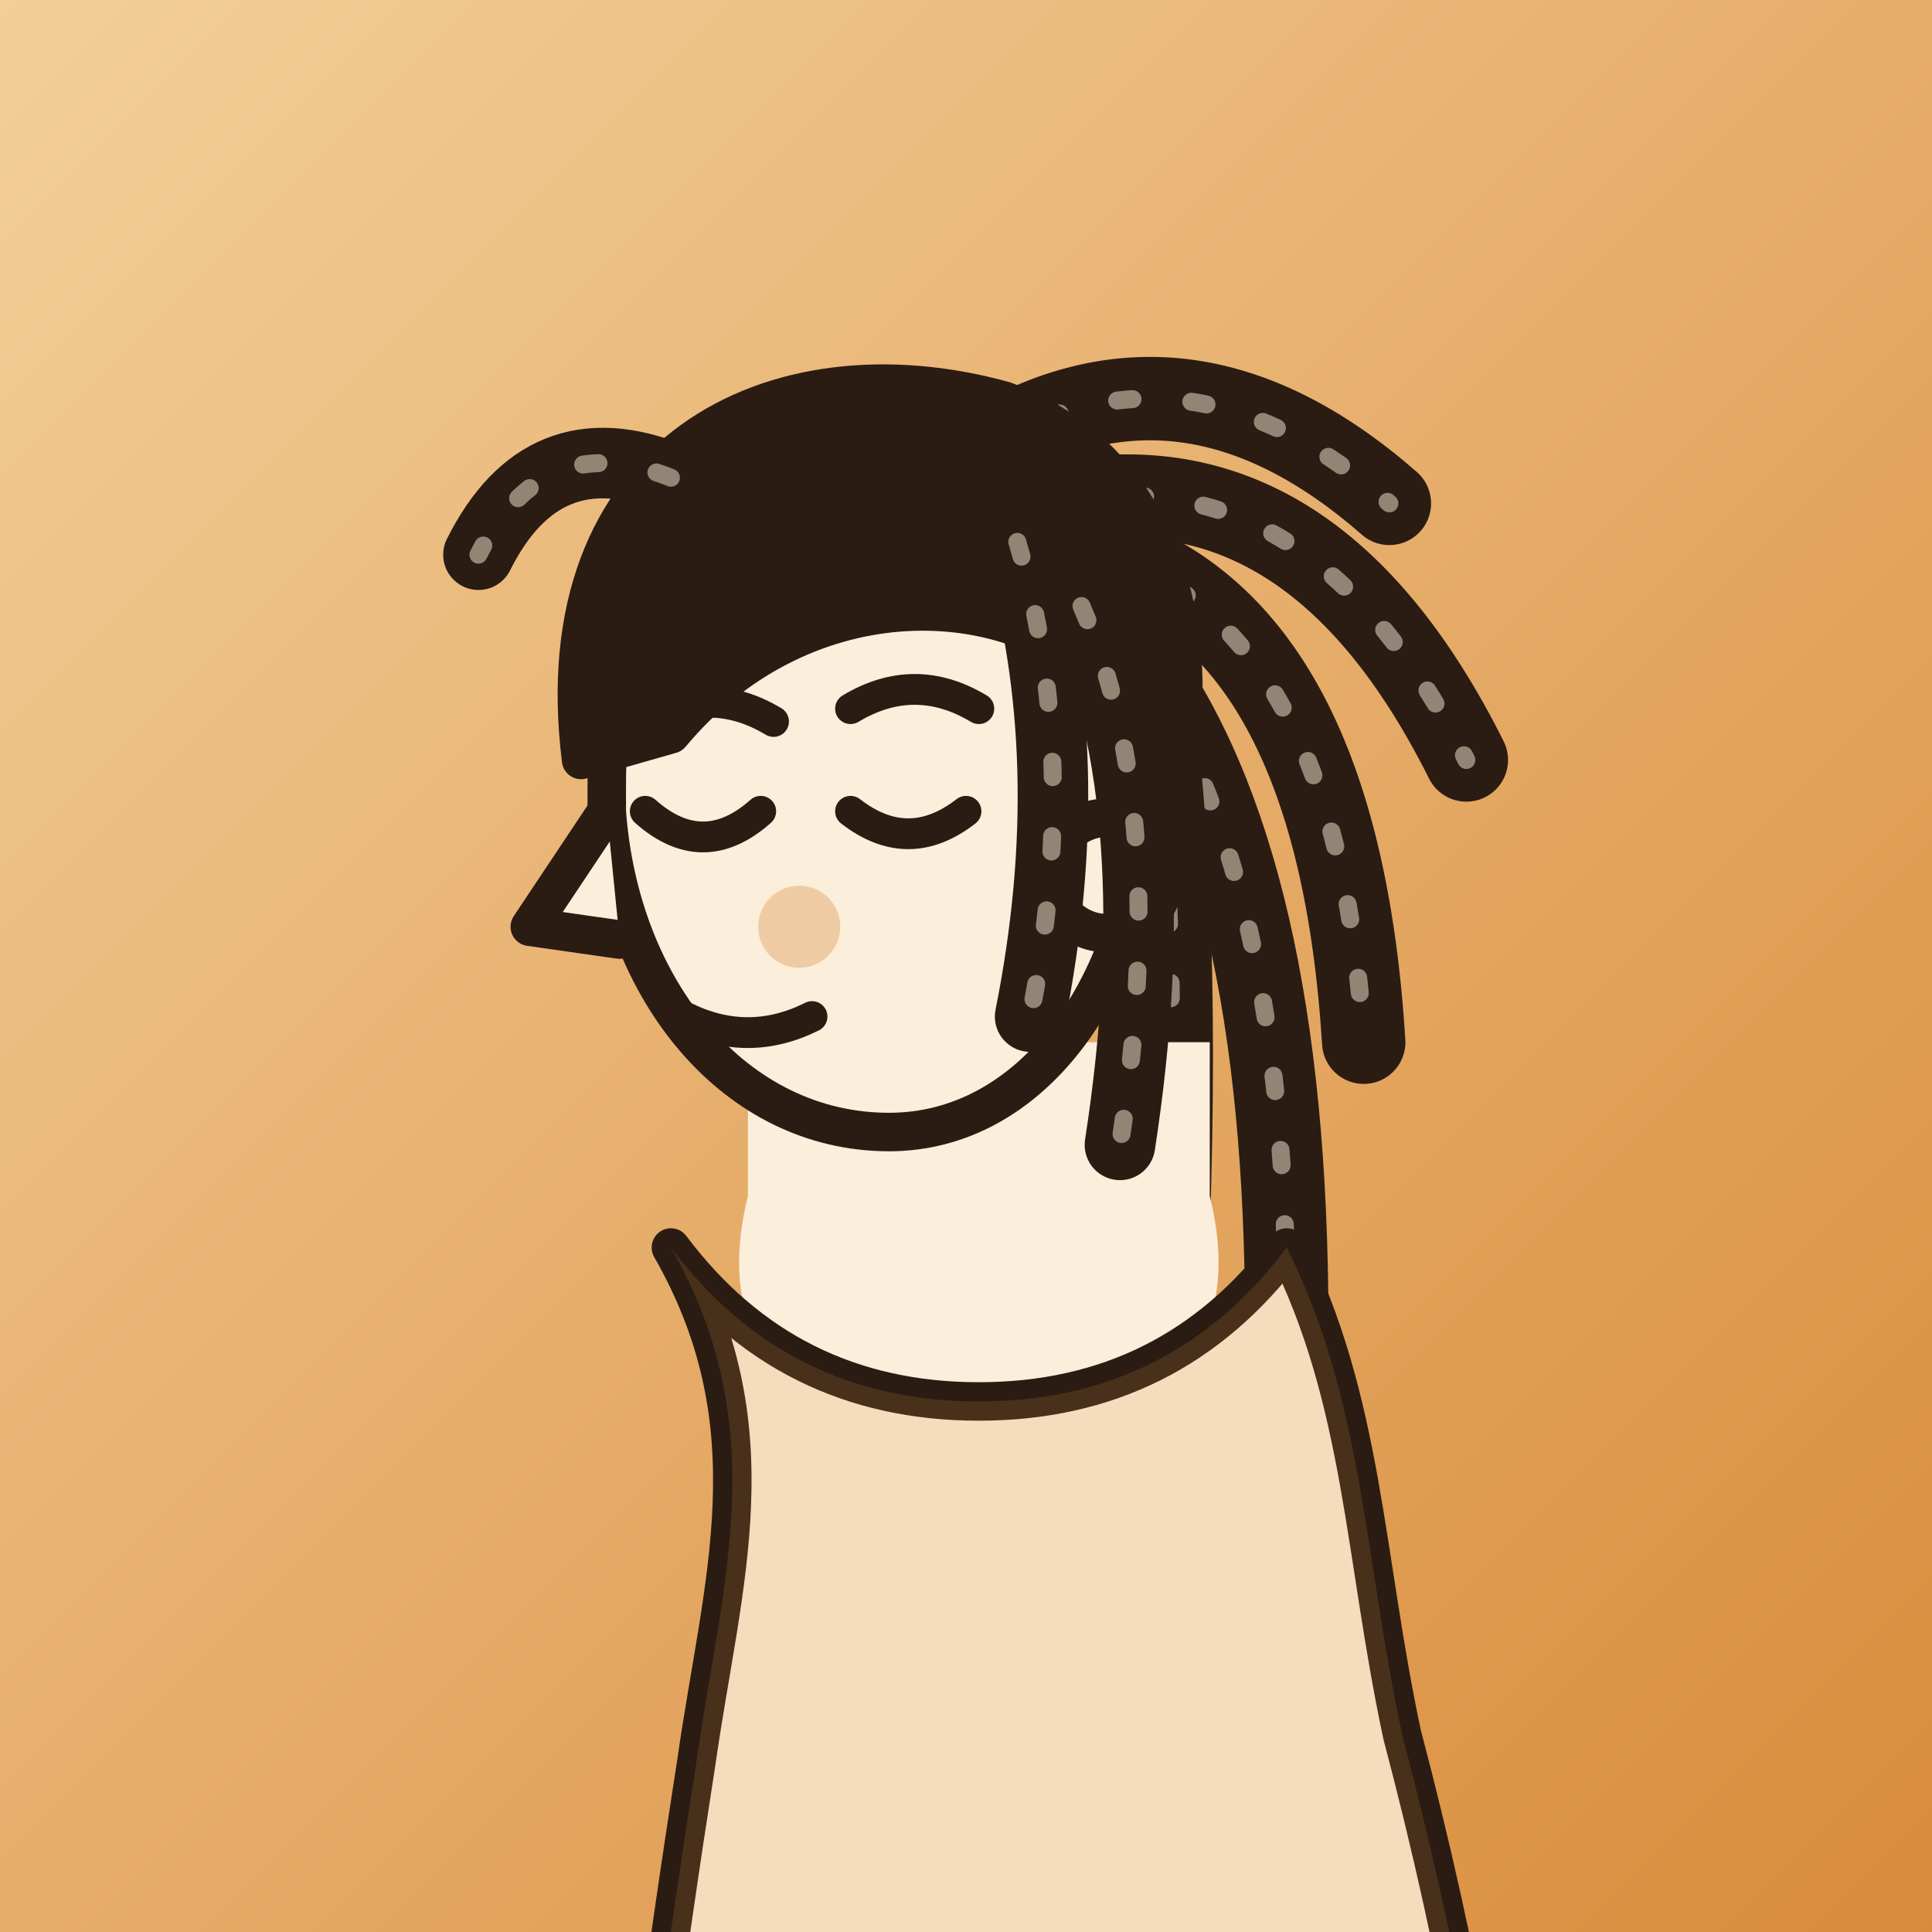
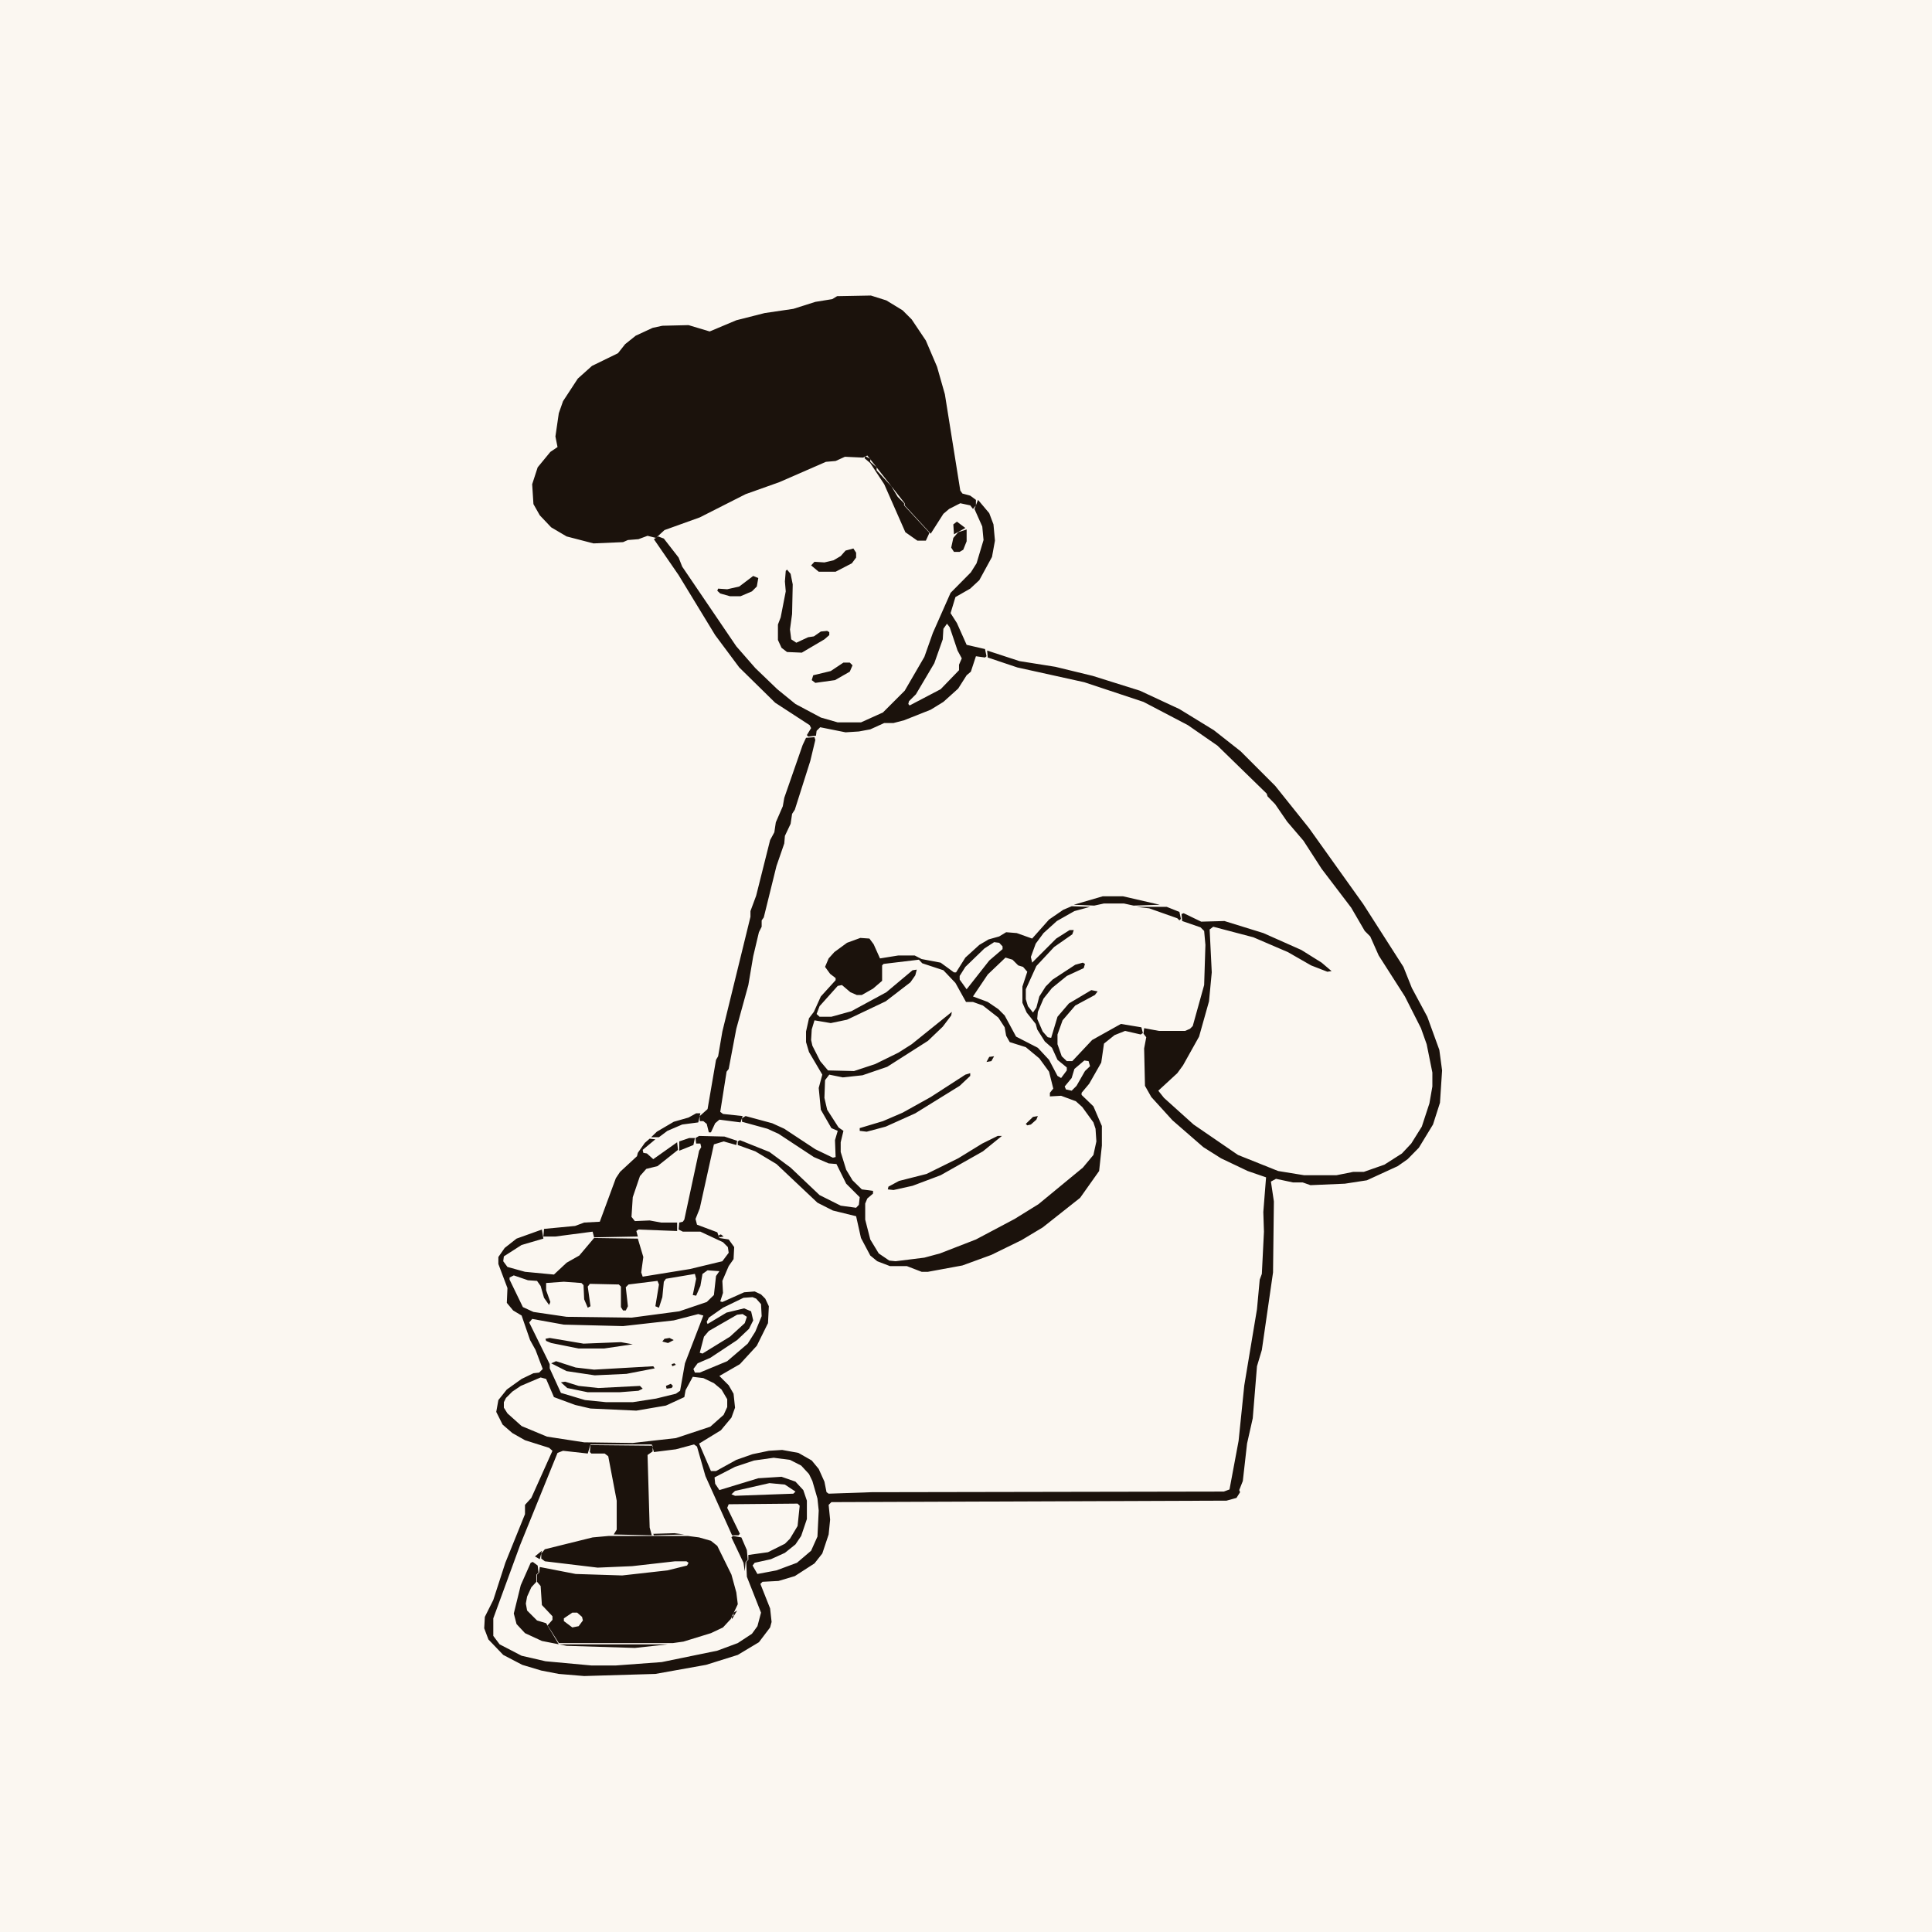
- <svg xmlns="http://www.w3.org/2000/svg" viewBox="0 0 512 512" stroke-linejoin="round" stroke-linecap="round">
-   <defs>
-     <linearGradient id="g" x1="0" y1="0" x2="1" y2="1">
-       <stop offset="0" stop-color="#f3cf9a" />
-       <stop offset="1" stop-color="#d98b3a" />
-     </linearGradient>
-     <clipPath id="c">
-       <rect width="512" height="512" rx="0" />
-     </clipPath>
-   </defs>
-   <g clip-path="url(#c)">
-     <rect width="512" height="512" fill="url(#g)" />
-     <g transform="translate(256 215) scale(3.4) translate(-183 -50)">
-       <g stroke="#2a1c13" stroke-width="3">
-         <g>
-           <g>
-             <path d="M194 30Q212 36 214 68" stroke="#2a1c13" stroke-width="6.5" fill="none" />
-             <path d="M194 30Q212 36 214 68" stroke="#fbeedb" stroke-opacity=".5" stroke-width="1.4" stroke-dasharray="1.2 4.6" fill="none" />
-           </g>
-           <g>
-             <path d="M196 38Q208 54 208 90" stroke="#2a1c13" stroke-width="6.5" fill="none" />
-             <path d="M196 38Q208 54 208 90" stroke="#fbeedb" stroke-opacity=".5" stroke-width="1.4" stroke-dasharray="1.2 4.6" fill="none" />
-           </g>
-           <g>
-             <path d="M190 26Q210 22 222 46" stroke="#2a1c13" stroke-width="6.5" fill="none" />
-             <path d="M190 26Q210 22 222 46" stroke="#fbeedb" stroke-opacity=".5" stroke-width="1.4" stroke-dasharray="1.2 4.6" fill="none" />
-           </g>
-           <g>
-             <path d="M198 46Q200 66 198 98" stroke="#2a1c13" stroke-width="6.5" fill="none" />
-             <path d="M198 46Q200 66 198 98" stroke="#fbeedb" stroke-opacity=".5" stroke-width="1.4" stroke-dasharray="1.2 4.6" fill="none" />
-           </g>
-           <g>
-             <path d="M184 22Q200 12 216 26" stroke="#2a1c13" stroke-width="6.5" fill="none" />
-             <path d="M184 22Q200 12 216 26" stroke="#fbeedb" stroke-opacity=".5" stroke-width="1.4" stroke-dasharray="1.2 4.6" fill="none" />
-           </g>
-         </g>
-         <path d="M168 70V86M186 68V84" fill="none" />
-         <path d="M166 68H202V80C205 92 198 99 184 99C170 99 163 92 166 80Z" fill="#fbeedb" stroke="none" />
-         <path d="M160 84C168 98 164 110 162 124C157 156 153 190 153 224H229C229 190 226 156 217 122C214 108 214 96 208 84C202 92 194 96 184 96C174 96 166 92 160 84Z" fill="#fbeedb" />
-         <path d="M160 84C168 98 164 110 162 124C157 156 153 190 153 224H229C229 190 226 156 217 122C214 108 214 96 208 84C202 92 194 96 184 96C174 96 166 92 160 84Z" fill="#d98b3a" fill-opacity=".18" stroke="none" />
-         <path d="M158 214H224M174 142Q178 170 172 198" fill="none" stroke-width="2" stroke-opacity=".35" />
-         <g>
-           <path d="M155 48C155 30 164 24 176 24C190 24 198 34 197 50C196 64 188 75 177 75C165 75 156 64 155 50Z" fill="#fbeedb" />
-           <circle cx="194" cy="55" r="4.5" fill="#fbeedb" />
-           <path d="M155 50L149 59L156 60" fill="#fbeedb" />
-           <path d="M158 50Q162.5 54 167 50M174 50Q178.5 53.5 183 50M158 43Q163 40 168 43M174 42Q179 39 184 42M161 66Q166 68.5 171 66" fill="none" stroke-width="2.4" />
-           <circle cx="170" cy="59" r="3.2" fill="#d98b3a" fill-opacity=".35" stroke="none" />
-           <path d="M153 46C150 22 168 13 186 18C202 24 202 44 197 54L194 40C186 32 170 32 160 44Z" fill="#2a1c13" />
-           <g>
-             <g>
-               <path d="M192 34Q199 50 195 76" stroke="#2a1c13" stroke-width="5.5" fill="none" />
-               <path d="M192 34Q199 50 195 76" stroke="#fbeedb" stroke-opacity=".5" stroke-width="1.4" stroke-dasharray="1.2 4.6" fill="none" />
-             </g>
-             <g>
-               <path d="M187 29Q192 46 188 66" stroke="#2a1c13" stroke-width="5.5" fill="none" />
-               <path d="M187 29Q192 46 188 66" stroke="#fbeedb" stroke-opacity=".5" stroke-width="1.4" stroke-dasharray="1.2 4.6" fill="none" />
-             </g>
-             <g>
-               <path d="M160 24Q150 20 145 30" stroke="#2a1c13" stroke-width="5.5" fill="none" />
-               <path d="M160 24Q150 20 145 30" stroke="#fbeedb" stroke-opacity=".5" stroke-width="1.4" stroke-dasharray="1.2 4.6" fill="none" />
-             </g>
-           </g>
-         </g>
-       </g>
-     </g>
+ <svg xmlns="http://www.w3.org/2000/svg" viewBox="0 0 512 512">
+   <rect width="512" height="512" rx="0" fill="#fbf7f1" />
+   <g transform="translate(256 262) scale(0.56) translate(-245 -345)">
+     <path d="M136.7 639.3 135.0 640.3 135.0 641.7 134.0 642.3 134.3 643.3ZM39.0 616.7 34.3 627.3 31.0 640.7 32.3 645.7 36.3 650.0 44.3 653.7 56.0 656.0 88.3 657.0 104.0 655.3 52.3 655.3 46.3 645.3 42.0 644.0 37.3 639.3 36.7 636.0 37.3 632.7 39.3 628.3 41.7 625.7 41.7 622.3 42.7 621.3 42.3 618.0 40.0 616.3ZM44.3 611.0 41.0 613.7 43.3 615.0ZM97.0 603.0 97.3 603.7 111.7 603.3 107.0 602.7ZM103.0 533.0 103.3 534.3 105.7 534.0 106.3 533.0 105.3 532.0ZM53.3 531.3 56.3 534.0 66.0 536.0 81.0 536.0 90.0 535.3 92.0 534.3 90.7 533.0 71.0 534.0 61.7 533.0 55.3 531.0ZM105.7 522.7 106.0 523.7 107.7 523.0 107.0 522.3ZM48.7 522.3 56.0 526.0 69.3 528.0 84.3 527.3 97.7 524.7 97.0 523.7 69.0 525.3 60.3 524.3 51.0 521.3ZM106.7 511.3 104.7 510.3 102.3 510.7 101.3 512.0 104.0 512.7ZM46.0 510.7 46.3 511.7 48.7 512.7 61.7 515.3 73.7 515.3 87.3 513.3 81.7 512.3 64.0 513.0 48.0 510.3ZM296.0 305.3 305.7 305.7 310.3 304.7 319.7 304.7 324.3 305.7 336.7 305.3 319.3 301.3 309.7 301.3ZM173.3 226.0 169.3 226.3 167.7 229.7 159.0 254.7 158.3 258.7 155.0 266.3 154.3 271.0 152.3 274.7 145.7 301.0 143.0 308.3 143.0 311.0 129.7 365.3 127.7 377.0 126.7 378.7 122.7 402.0 119.0 405.3 119.0 407.7 120.7 407.7 122.3 409.0 123.3 413.0 124.3 413.0 126.3 408.7 128.3 407.0 138.3 408.3 139.3 405.3 130.0 404.3 128.7 403.3 131.7 384.3 132.7 383.0 136.3 364.0 142.0 343.3 144.3 329.7 147.0 318.3 148.3 315.7 148.3 312.7 149.3 311.3 155.3 287.0 159.0 276.3 159.3 272.7 162.0 267.0 162.7 262.3 164.0 260.3 171.3 237.3 173.7 227.3ZM362.3 222.7 346.0 212.7 327.3 204.0 305.0 197.0 287.3 192.7 270.3 190.0 255.0 185.0 255.3 188.3 269.3 193.0 301.0 200.0 329.0 209.3 350.0 220.3 364.0 230.0 387.3 252.7 387.7 254.0 391.3 257.7 397.0 266.0 404.7 275.0 413.3 288.3 427.3 306.7 433.7 317.7 436.3 320.3 440.3 329.3 452.7 348.7 460.3 363.7 463.0 371.3 465.7 384.7 465.7 391.3 464.3 399.3 460.7 410.3 455.7 418.3 451.3 423.0 443.0 428.3 433.3 431.7 428.3 431.7 420.3 433.3 405.0 433.3 392.7 431.3 373.7 423.7 352.7 409.3 338.7 396.7 336.0 393.3 345.0 385.0 347.7 381.3 355.3 367.7 360.0 351.0 361.3 337.3 360.3 317.0 362.0 315.7 381.0 320.7 397.3 327.7 408.3 334.0 416.0 337.0 418.0 336.7 413.3 332.7 403.7 326.7 385.7 318.7 367.3 313.0 356.3 313.3 348.0 309.3 347.0 309.7 347.3 313.0 356.0 316.0 357.7 317.7 358.3 324.3 357.7 343.3 352.3 362.7 351.0 364.0 348.7 365.0 336.3 365.0 329.3 363.7 329.0 366.3 330.3 368.0 329.3 373.3 329.7 391.0 332.7 396.3 342.7 407.3 357.3 420.0 365.7 425.3 378.3 431.3 387.0 434.3 385.7 450.7 386.0 460.0 385.0 480.0 384.0 482.7 382.7 496.7 376.7 532.7 374.0 559.0 369.7 582.0 367.0 583.0 200.3 583.3 180.0 584.0 179.0 583.3 178.0 578.3 175.3 572.3 172.0 568.3 165.7 564.7 158.0 563.3 151.7 563.7 144.0 565.3 136.3 568.0 126.7 573.3 124.3 573.3 118.7 560.3 129.0 554.0 134.0 548.0 135.7 543.3 135.0 536.7 132.7 532.7 128.3 528.3 138.0 522.7 146.0 514.0 151.3 503.3 151.7 495.3 150.0 491.7 148.0 489.7 145.0 488.3 140.0 488.7 129.7 493.3 128.7 493.0 130.0 489.0 129.7 483.3 132.7 476.3 135.0 473.0 135.3 467.3 132.7 463.7 128.3 463.0 127.3 460.3 117.7 456.7 117.0 454.0 119.0 449.0 125.7 418.7 130.3 417.3 136.3 419.0 136.7 417.0 130.7 415.0 118.7 414.7 117.0 415.7 117.3 418.3 119.3 418.3 119.7 420.0 118.7 421.7 111.7 454.3 111.0 455.3 109.3 455.7 109.0 459.0 111.0 460.0 119.3 460.0 130.0 465.0 132.3 467.3 132.7 470.0 129.7 474.0 114.3 477.7 92.0 481.3 91.3 479.3 92.3 472.0 89.7 463.3 69.0 463.0 62.0 471.3 56.0 474.7 50.0 480.3 36.3 479.0 28.0 476.7 26.0 474.0 26.3 471.7 34.7 466.3 45.0 463.3 44.3 459.0 32.3 463.3 26.7 467.7 23.7 472.0 23.7 475.3 28.0 486.7 27.7 493.7 30.7 497.3 34.7 499.7 38.7 511.3 41.3 516.0 44.7 525.0 43.0 526.7 40.3 527.0 34.7 529.7 27.7 534.7 23.7 539.7 22.7 545.3 25.7 551.3 30.3 555.3 36.3 558.7 47.7 562.3 49.3 563.7 39.3 586.0 36.3 589.3 36.3 593.7 27.0 616.7 21.3 634.3 17.3 642.3 17.0 647.7 19.0 653.0 26.0 660.3 35.0 665.0 44.0 667.7 52.3 669.3 64.3 670.3 98.0 669.3 122.0 665.0 137.0 660.3 147.0 654.3 152.3 647.3 153.0 644.7 152.3 638.3 147.7 626.7 148.7 625.7 156.3 625.3 164.0 623.0 173.3 617.0 177.0 612.3 180.0 603.3 180.7 596.3 180.0 589.3 181.3 588.0 368.3 587.3 373.0 586.0 374.7 583.3 374.3 582.3 376.0 578.0 378.0 560.3 380.7 548.3 382.7 523.7 385.0 516.0 390.3 479.3 390.7 445.7 389.3 436.3 391.7 435.0 399.7 436.7 404.3 436.7 408.0 438.0 424.3 437.3 434.7 435.7 449.3 429.0 454.0 425.7 459.3 420.3 466.0 409.3 469.3 399.0 470.3 383.7 469.0 374.0 463.3 358.3 456.0 344.7 452.0 334.7 433.0 305.0 407.3 269.0 391.3 249.0 375.0 232.7ZM164.3 583.0 163.3 584.0 135.7 585.0 134.0 584.3 135.7 582.7 152.0 579.0 159.3 579.7ZM161.7 568.0 167.0 570.7 170.7 574.7 172.3 578.0 174.7 586.3 175.3 592.0 174.7 604.3 171.7 611.0 165.0 616.7 155.3 620.3 146.3 622.0 144.0 618.0 145.0 616.7 152.7 615.0 159.3 612.0 164.3 608.0 167.0 604.0 169.7 596.0 169.7 587.3 168.0 582.3 164.3 578.3 157.7 576.0 146.7 576.7 128.3 582.3 126.3 579.3 126.0 576.3 135.7 571.3 144.7 568.3 154.0 567.0ZM51.7 564.7 54.3 563.7 66.0 565.0 67.3 560.7 96.3 560.7 97.3 564.3 107.7 563.0 116.3 560.7 117.7 561.7 121.7 575.7 134.3 603.7 137.3 603.7 138.0 603.0 132.0 590.7 132.7 589.0 165.3 588.7 166.3 589.7 165.3 599.3 161.7 605.3 159.3 607.7 151.3 611.7 142.0 613.0 142.0 615.3 141.0 616.3 141.3 623.3 148.0 640.3 146.3 646.7 143.7 650.3 137.0 654.7 127.3 658.3 101.0 663.7 79.3 665.3 67.7 665.3 46.0 663.3 34.7 660.7 24.3 655.3 21.3 651.3 21.3 643.0 34.0 608.3ZM132.0 539.3 132.0 543.0 130.3 546.7 124.0 552.3 107.7 557.7 87.3 560.0 64.3 559.7 46.7 557.0 34.7 552.0 28.0 546.0 26.3 543.3 26.3 540.7 27.3 538.7 30.3 535.7 34.3 533.0 43.7 529.0 46.3 529.7 50.0 538.3 60.0 542.0 67.3 543.7 89.0 544.7 103.0 542.3 111.7 538.3 112.3 535.0 115.7 528.7 120.7 529.3 125.7 531.7 129.3 534.7ZM141.3 500.3 140.3 503.3 133.3 509.7 120.3 517.7 119.0 517.3 121.0 509.7 123.3 507.0 136.7 499.3 139.3 499.0ZM120.7 499.7 112.0 522.3 109.7 535.3 107.7 536.7 98.3 539.0 87.3 540.7 74.7 540.7 64.7 539.7 53.3 536.3 48.0 524.7 48.0 522.7 38.3 503.0 39.7 501.3 54.7 504.0 82.7 504.7 106.7 502.0 118.3 499.0ZM145.7 491.7 148.0 494.3 148.3 500.0 145.3 507.3 141.7 513.0 132.0 521.3 119.0 526.7 116.7 526.7 116.0 525.0 118.0 522.3 124.0 519.7 136.7 511.3 142.3 506.0 144.3 502.0 143.3 497.7 140.0 496.3 131.7 498.3 122.7 503.7 122.3 502.7 123.3 500.7 130.0 496.0 139.7 491.3 144.0 491.0ZM128.3 478.7 126.7 481.0 125.7 490.0 122.3 493.3 109.3 497.7 86.7 500.7 56.0 500.3 40.3 498.0 35.3 495.7 29.0 482.7 29.0 481.7 31.0 480.7 37.7 483.0 42.0 483.3 43.7 485.7 45.3 491.3 47.7 494.7 48.3 493.3 46.3 487.7 46.3 484.3 54.7 483.7 63.0 484.3 64.0 485.3 64.3 492.0 66.0 496.0 67.3 495.3 66.0 486.0 67.0 484.7 80.7 485.0 81.7 486.0 81.7 495.7 82.7 497.3 84.0 497.3 85.0 495.3 84.0 486.3 85.3 485.0 99.0 483.3 99.7 485.0 98.0 495.3 99.7 496.0 101.3 491.0 102.0 483.7 103.0 482.3 116.7 480.0 117.3 482.3 115.7 490.0 117.3 490.3 119.3 485.7 120.3 480.0 122.7 478.3ZM134.7 604.0 134.0 604.7 139.7 616.7 140.3 620.7 140.7 616.3 141.7 615.3 141.3 610.7 138.7 604.7ZM44.0 612.3 44.0 614.7 45.7 616.0 70.7 619.0 87.0 618.3 107.3 616.0 112.7 616.0 113.7 616.7 113.0 618.0 103.7 620.3 82.3 622.7 60.3 622.0 43.3 618.7 43.0 621.3 42.0 622.3 42.0 625.7 43.7 627.7 44.3 636.7 49.3 642.0 49.3 643.7 47.0 646.3 52.3 654.7 106.3 654.7 111.3 654.0 124.3 650.0 130.0 647.3 133.7 643.3 137.0 636.3 136.3 630.7 134.0 622.3 127.3 608.7 124.3 606.3 118.7 604.7 113.3 604.0 76.0 604.0 68.3 604.7 45.7 610.3ZM54.7 643.0 58.7 640.3 61.0 640.3 63.3 642.3 63.7 644.0 61.7 646.7 58.7 647.3 54.7 644.3ZM67.3 561.0 67.0 564.3 67.7 565.0 74.0 565.0 75.7 566.3 79.7 587.3 79.7 601.0 78.3 603.3 96.3 603.7 95.3 600.0 94.3 565.7 96.7 564.0 96.7 561.3ZM108.3 417.7 97.0 425.7 94.0 423.0 92.3 422.7 92.0 421.3 98.0 416.3 95.3 416.0 93.0 418.0 89.7 422.7 89.3 424.3 81.3 431.7 79.3 434.7 71.7 455.3 64.3 455.7 60.0 457.3 45.3 458.7 45.0 462.3 50.7 462.3 68.3 460.0 69.0 462.7 89.7 462.3 89.0 459.7 90.0 459.0 108.3 459.7 108.3 455.7 100.7 455.7 95.3 454.7 88.3 455.0 86.7 453.0 87.3 443.7 90.7 433.7 93.7 430.3 99.0 429.0 108.7 421.3ZM191.3 192.0 190.0 190.7 187.0 190.7 181.0 194.7 172.7 196.7 172.0 199.0 173.7 200.3 183.0 199.0 190.0 195.0ZM146.7 150.7 144.3 149.7 137.7 154.7 132.0 156.0 127.7 155.7 127.3 156.7 128.7 158.0 133.3 159.3 138.3 159.3 143.7 157.0 146.0 154.7ZM160.3 146.7 159.7 147.3 159.3 152.3 159.7 157.0 157.3 169.3 156.0 172.7 156.0 180.0 157.7 183.7 160.3 185.7 167.3 186.0 178.0 179.7 180.3 177.7 180.3 176.3 179.3 175.7 176.3 176.0 173.0 178.3 170.3 178.7 164.7 181.3 162.3 179.7 161.7 175.0 162.7 167.7 163.0 153.7 162.0 148.7ZM193.0 138.7 191.7 136.7 188.0 137.7 185.7 140.3 182.3 142.3 178.0 143.3 173.3 143.0 171.7 144.7 175.3 147.7 183.3 147.7 191.0 143.7 193.0 141.0ZM245.3 127.7 241.3 129.0 239.0 131.7 238.0 136.3 239.3 138.3 242.0 138.3 243.7 137.3 245.3 133.3ZM254.7 187.7 254.0 184.3 245.3 182.3 240.7 172.0 237.7 167.3 240.0 159.7 247.0 155.7 251.3 151.7 257.3 140.7 258.7 133.0 258.0 125.3 256.0 120.0 250.7 113.7 249.0 118.0 252.7 126.3 253.3 132.7 250.0 143.7 247.3 148.0 237.7 157.7 229.3 176.7 225.3 188.0 216.0 204.0 205.7 214.3 195.3 219.0 184.3 219.0 176.3 216.7 164.3 210.3 155.7 203.3 145.3 193.3 136.3 183.0 110.7 145.3 109.0 141.0 102.0 132.0 99.3 131.0 97.3 132.3 109.0 149.3 126.3 177.7 137.7 193.0 154.7 209.7 171.0 220.3 171.7 221.7 169.7 225.0 170.3 225.7 174.0 225.3 174.3 223.0 176.0 221.3 188.0 223.7 194.3 223.3 199.7 222.3 206.3 219.3 210.7 219.3 215.7 218.0 228.3 213.0 234.3 209.3 241.3 203.0 245.3 196.7 247.3 195.0 249.7 187.7 254.0 188.3ZM236.0 172.3 237.3 174.0 241.0 185.0 243.0 188.7 241.7 191.7 241.7 194.3 233.0 203.3 218.3 211.0 217.7 210.3 218.0 209.0 221.3 205.7 230.0 191.0 234.0 179.7 234.3 174.7ZM197.3 93.0 197.0 94.0 199.7 96.3 206.3 106.3 216.3 129.0 222.0 133.0 226.0 133.0 227.7 129.3 215.7 116.3 215.7 115.3 212.7 112.3 209.7 107.3 202.7 99.7 202.7 98.3 199.7 95.7 199.7 94.3ZM240.7 124.0 239.0 125.3 239.3 130.0 244.7 127.0ZM249.7 113.7 247.0 111.7 243.3 110.7 242.3 109.3 235.0 63.7 231.3 50.7 226.0 38.3 219.3 28.3 215.0 24.0 207.3 19.3 200.0 17.0 184.0 17.3 181.7 18.7 173.7 20.0 163.3 23.3 149.7 25.3 136.3 28.7 123.7 34.0 113.7 31.0 101.3 31.3 96.7 32.3 88.7 36.0 83.7 40.0 80.3 44.3 68.0 50.3 61.3 56.3 54.3 67.0 52.3 72.7 50.7 83.7 51.7 88.7 48.3 91.0 42.3 98.3 39.7 106.3 40.3 115.7 43.3 121.0 48.7 126.7 56.0 131.0 68.7 134.3 82.7 133.7 85.0 132.7 90.0 132.3 94.3 130.7 98.3 131.7 102.3 128.0 119.0 122.0 140.7 111.0 156.7 105.3 178.7 95.7 183.3 95.3 187.7 93.3 196.3 93.7 198.3 92.7 216.0 115.3 216.0 116.3 228.3 129.7 234.3 120.3 237.0 118.0 242.3 115.3 247.0 116.3 248.3 118.0 249.7 116.3ZM128.0 461.7 128.3 462.7 130.3 462.3 129.0 461.3ZM116.7 415.7 114.0 415.7 109.3 417.3 109.3 421.7 116.0 419.0ZM262.0 414.7 260.0 414.7 252.7 418.3 241.3 425.3 226.3 432.7 213.3 436.0 208.3 438.7 208.0 440.0 210.7 440.3 219.7 438.3 233.0 433.3 253.0 422.0ZM279.0 405.3 276.7 405.7 273.3 409.0 274.0 409.7 275.7 409.3 278.3 407.0ZM119.3 404.0 117.3 404.0 113.7 406.0 106.7 408.0 98.7 412.7 96.0 415.3 99.7 415.3 103.7 412.3 110.7 409.3 118.3 408.3ZM247.0 385.0 244.7 385.7 228.3 396.3 215.0 403.7 205.7 407.7 194.7 411.0 194.7 412.3 198.0 412.7 207.0 410.3 221.0 404.0 242.0 391.0 247.0 386.3ZM258.3 377.0 256.0 377.3 254.7 379.7 257.0 379.3ZM325.7 306.3 331.7 307.0 345.0 311.7 346.0 312.7 346.7 312.0 346.0 308.7 340.0 306.3ZM303.7 306.3 295.0 306.0 291.0 307.7 284.3 312.3 276.3 321.3 269.0 318.7 264.0 318.3 260.7 320.3 255.7 321.7 251.3 324.3 244.7 330.3 240.3 337.3 239.3 337.3 233.0 332.7 224.0 331.0 220.7 329.3 213.0 329.3 204.3 330.7 201.3 324.0 199.3 321.3 195.0 321.0 188.7 323.3 182.7 327.7 180.0 330.7 178.3 334.7 180.7 338.0 183.3 340.0 183.3 341.0 176.3 348.7 173.0 356.0 170.7 359.0 169.3 365.3 169.3 370.3 170.7 375.0 177.0 385.7 175.3 392.0 176.3 402.3 181.3 411.0 184.3 412.3 183.0 416.7 183.3 424.7 182.0 425.0 173.7 421.0 159.0 411.3 153.3 408.7 140.7 405.3 139.0 406.3 139.0 408.0 151.0 411.3 156.3 413.7 173.0 424.7 180.0 427.7 183.7 428.0 188.3 437.3 194.7 443.7 194.3 447.3 193.0 448.7 185.7 447.7 175.7 442.7 162.0 429.7 152.0 422.3 138.0 416.7 137.0 417.3 137.0 419.0 145.3 422.0 155.3 428.0 174.7 446.3 182.0 450.0 193.0 452.7 195.3 463.0 199.7 471.3 203.0 474.0 209.0 476.3 217.0 476.3 224.0 479.0 227.0 479.0 243.3 476.0 257.0 471.0 271.3 464.0 281.3 458.0 299.0 444.0 308.0 431.3 309.3 419.3 309.3 410.0 305.3 400.7 299.7 395.3 299.7 394.3 303.3 390.0 309.0 380.0 310.3 371.0 315.3 367.0 320.3 365.0 327.7 366.7 328.7 366.0 328.0 363.3 318.3 361.7 304.7 369.3 295.3 379.3 292.7 379.3 290.3 377.0 288.3 371.3 288.3 366.7 290.7 360.0 296.7 353.0 306.0 348.0 307.3 346.3 304.3 345.7 293.7 352.0 288.3 358.3 285.3 368.3 283.7 368.0 281.3 365.3 278.7 359.3 279.0 356.0 281.7 349.7 285.7 344.7 292.7 339.0 300.7 335.3 301.3 333.3 300.3 332.7 296.7 333.7 286.0 340.7 282.7 344.0 279.7 348.7 278.3 354.0 276.7 356.3 274.3 353.3 273.3 350.0 273.3 345.3 278.3 334.3 286.7 325.3 295.3 319.3 296.0 317.3 294.0 317.3 287.7 321.3 276.3 332.7 275.7 330.0 278.0 323.7 281.7 318.7 288.0 313.0 296.3 308.3ZM303.0 379.3 303.7 381.7 301.3 384.0 297.3 391.0 295.0 393.3 292.3 392.7 291.7 391.3 295.0 387.3 296.3 383.0 301.0 379.0ZM222.7 331.3 224.3 333.0 234.3 336.3 240.0 342.3 245.0 351.3 248.3 351.3 253.0 353.0 260.3 358.7 263.3 363.3 264.0 367.3 265.7 370.3 273.3 372.7 279.7 378.0 284.3 384.3 286.3 392.3 284.7 394.3 284.7 396.0 290.0 395.7 297.0 398.3 300.0 401.0 305.3 408.3 306.3 411.3 306.7 417.3 305.3 423.7 300.3 429.7 279.3 447.0 268.0 454.0 249.7 463.7 232.7 470.3 225.3 472.3 211.7 474.0 208.7 473.7 203.7 470.3 199.7 463.7 197.3 454.3 197.3 446.7 198.3 444.3 201.0 442.0 201.0 440.7 195.7 440.0 191.3 435.7 188.3 430.7 185.7 422.3 185.7 417.7 187.0 412.3 184.7 410.7 179.3 402.3 178.0 396.7 178.3 388.3 180.3 385.7 186.7 387.0 196.0 386.0 207.7 382.0 227.0 369.7 234.0 363.0 238.0 357.7 238.3 356.0 219.3 371.3 213.0 375.3 202.0 380.7 192.0 384.0 179.7 383.7 176.0 379.3 172.3 372.0 171.7 369.3 172.0 364.3 173.3 360.0 181.0 361.3 188.7 359.7 207.0 351.0 218.7 342.0 221.0 338.7 221.7 336.0 219.7 336.3 207.3 346.7 190.7 355.7 181.3 358.3 175.7 358.3 174.3 357.0 175.7 353.3 184.3 343.7 186.3 343.3 190.3 346.7 193.3 348.0 195.7 348.0 201.0 345.0 205.3 341.3 205.3 334.0 206.0 333.3ZM263.7 330.3 267.0 331.3 269.7 334.0 272.0 334.7 274.0 337.0 271.7 344.0 271.7 351.7 273.7 356.3 278.0 361.7 278.7 364.3 282.3 370.0 285.7 373.0 288.3 378.7 292.7 382.3 292.7 383.7 290.0 387.3 288.3 386.3 284.3 378.7 279.0 373.0 268.7 367.7 263.3 357.7 260.3 354.7 255.3 351.3 248.3 348.7 255.3 338.3ZM260.7 323.3 262.3 325.0 262.3 326.3 256.0 331.7 245.3 345.3 242.0 340.7 242.0 339.0 244.7 334.7 253.7 326.0 258.3 323.0Z" fill="#1b120c" fill-rule="evenodd" />
  </g>
</svg>
